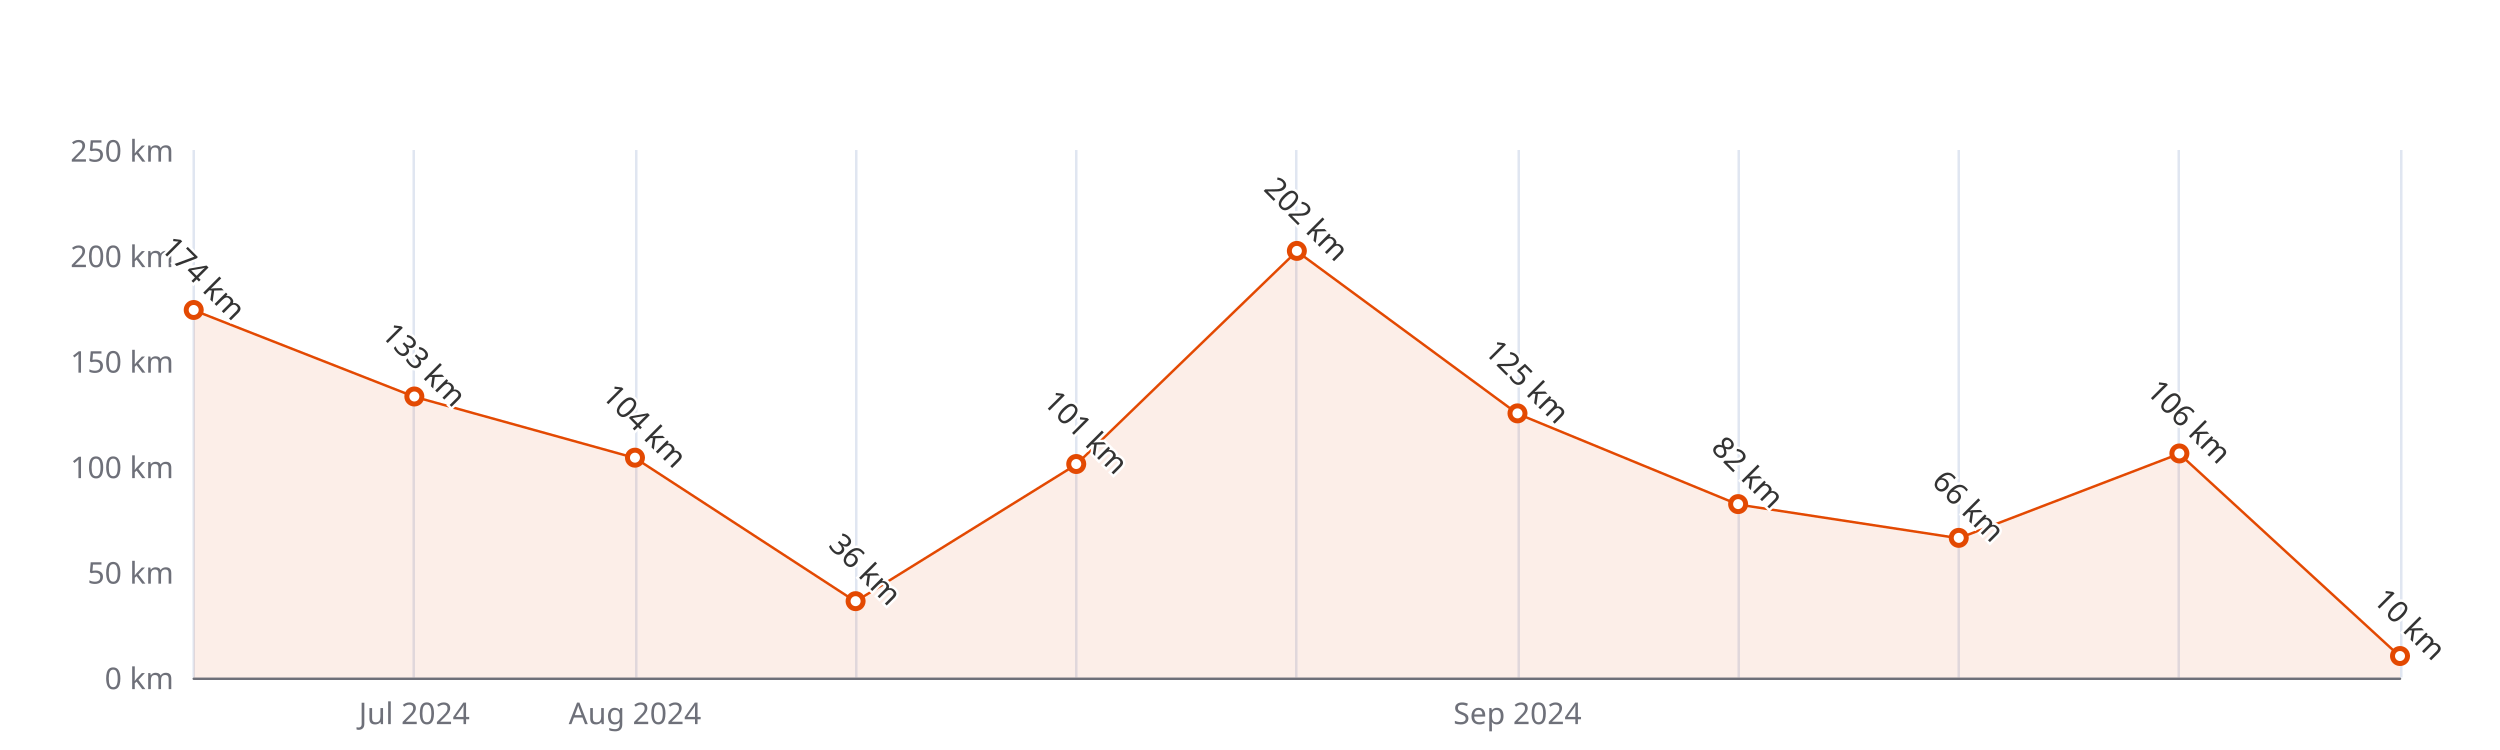
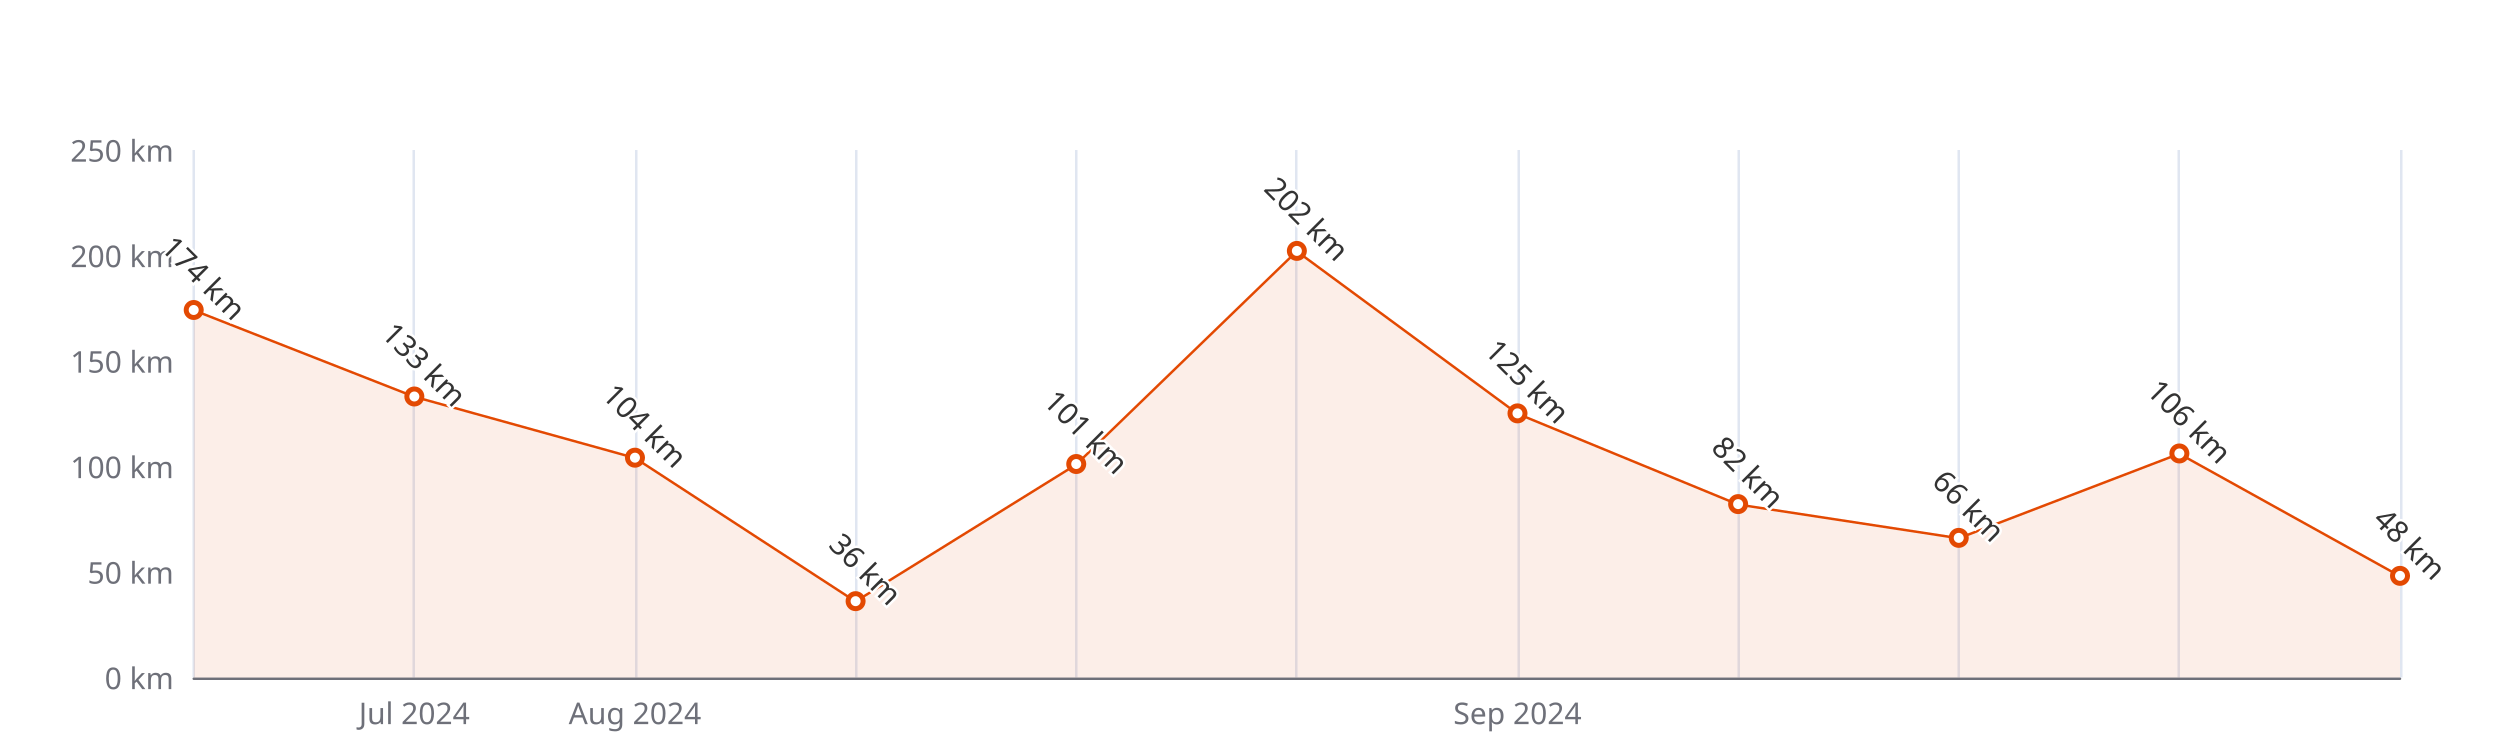
<svg xmlns="http://www.w3.org/2000/svg" width="1000" height="300" version="1.1" baseProfile="full" viewBox="0 0 1000 300">
  <rect width="1000" height="300" x="0" y="0" id="0" fill="#ffffff" />
  <path d="M77.5 60L77.5 271" fill="none" stroke="#E0E6F1" />
  <path d="M165.5 60L165.5 271" fill="none" stroke="#E0E6F1" />
  <path d="M254.5 60L254.5 271" fill="none" stroke="#E0E6F1" />
  <path d="M342.5 60L342.5 271" fill="none" stroke="#E0E6F1" />
  <path d="M430.5 60L430.5 271" fill="none" stroke="#E0E6F1" />
  <path d="M518.5 60L518.5 271" fill="none" stroke="#E0E6F1" />
  <path d="M607.5 60L607.5 271" fill="none" stroke="#E0E6F1" />
  <path d="M695.5 60L695.5 271" fill="none" stroke="#E0E6F1" />
  <path d="M783.5 60L783.5 271" fill="none" stroke="#E0E6F1" />
  <path d="M871.5 60L871.5 271" fill="none" stroke="#E0E6F1" />
  <path d="M960.5 60L960.5 271" fill="none" stroke="#E0E6F1" />
  <path d="M77.5 271.5L960 271.5" fill="none" stroke="#6E7079" stroke-linecap="round" />
  <text dominant-baseline="central" text-anchor="end" style="font-size:12px;font-family:sans-serif;" xml:space="preserve" transform="translate(69.48 271)" fill="#6E7079">0 km</text>
  <text dominant-baseline="central" text-anchor="end" style="font-size:12px;font-family:sans-serif;" xml:space="preserve" transform="translate(69.48 228.8)" fill="#6E7079">50 km</text>
  <text dominant-baseline="central" text-anchor="end" style="font-size:12px;font-family:sans-serif;" xml:space="preserve" transform="translate(69.48 186.6)" fill="#6E7079">100 km</text>
  <text dominant-baseline="central" text-anchor="end" style="font-size:12px;font-family:sans-serif;" xml:space="preserve" transform="translate(69.48 144.4)" fill="#6E7079">150 km</text>
  <text dominant-baseline="central" text-anchor="end" style="font-size:12px;font-family:sans-serif;" xml:space="preserve" transform="translate(69.48 102.2)" fill="#6E7079">200 km</text>
  <text dominant-baseline="central" text-anchor="end" style="font-size:12px;font-family:sans-serif;" xml:space="preserve" transform="translate(69.48 60)" fill="#6E7079">250 km</text>
  <text dominant-baseline="central" text-anchor="middle" style="font-size:12px;font-family:sans-serif;" xml:space="preserve" y="6" transform="translate(165.732 279)" fill="#6E7079">Jul 2024</text>
  <text dominant-baseline="central" text-anchor="middle" style="font-size:12px;font-family:sans-serif;" xml:space="preserve" y="6" transform="translate(253.984 279)" fill="#6E7079">Aug 2024</text>
  <text dominant-baseline="central" text-anchor="middle" style="font-size:12px;font-family:sans-serif;" xml:space="preserve" y="6" transform="translate(606.992 279)" fill="#6E7079">Sep 2024</text>
  <g clip-path="url(#zr5-c0)">
-     <path d="M77.5 124.1L165.7 158.7L254 183.2L342.2 240.6L430.5 185.8L518.7 100.5L607 165.5L695.2 201.8L783.5 215.3L871.7 181.5L960 262.6L960 271L871.7 271L783.5 271L695.2 271L607 271L518.7 271L430.5 271L342.2 271L254 271L165.7 271L77.5 271Z" fill="rgb(227,73,2)" fill-opacity="0.09" />
-     <path d="M77.5 124.1L165.7 158.7L254 183.2L342.2 240.6L430.5 185.8L518.7 100.5L607 165.5L695.2 201.8L783.5 215.3L871.7 181.5L960 262.6" fill="none" stroke="#E34902" stroke-linejoin="bevel" />
+     <path d="M77.5 124.1L165.7 158.7L254 183.2L342.2 240.6L430.5 185.8L518.7 100.5L607 165.5L695.2 201.8L783.5 215.3L871.7 181.5L960 230.5L960 271L871.7 271L783.5 271L695.2 271L607 271L518.7 271L430.5 271L342.2 271L254 271L165.7 271L77.5 271Z" fill="rgb(227,73,2)" fill-opacity="0.09" />
+     <path d="M77.5 124.1L165.7 158.7L254 183.2L342.2 240.6L430.5 185.8L518.7 100.5L607 165.5L695.2 201.8L783.5 215.3L871.7 181.5L960 230.5" fill="none" stroke="#E34902" stroke-linejoin="bevel" />
  </g>
  <path d="M1 0A1 1 0 1 1 1 -0.1A1 1 0 0 1 1 0" transform="matrix(3,0,0,3,77.48,124.144)" fill="#fff" stroke="#E34902" stroke-width="0.667" />
  <path d="M1 0A1 1 0 1 1 1 -0.1A1 1 0 0 1 1 0" transform="matrix(3,0,0,3,165.732,158.748)" fill="#fff" stroke="#E34902" stroke-width="0.667" />
  <path d="M1 0A1 1 0 1 1 1 -0.1A1 1 0 0 1 1 0" transform="matrix(3,0,0,3,253.984,183.224)" fill="#fff" stroke="#E34902" stroke-width="0.667" />
  <path d="M1 0A1 1 0 1 1 1 -0.1A1 1 0 0 1 1 0" transform="matrix(3,0,0,3,342.236,240.616)" fill="#fff" stroke="#E34902" stroke-width="0.667" />
  <path d="M1 0A1 1 0 1 1 1 -0.1A1 1 0 0 1 1 0" transform="matrix(3,0,0,3,430.488,185.756)" fill="#fff" stroke="#E34902" stroke-width="0.667" />
  <path d="M1 0A1 1 0 1 1 1 -0.1A1 1 0 0 1 1 0" transform="matrix(3,0,0,3,518.74,100.512)" fill="#fff" stroke="#E34902" stroke-width="0.667" />
  <path d="M1 0A1 1 0 1 1 1 -0.1A1 1 0 0 1 1 0" transform="matrix(3,0,0,3,606.992,165.5)" fill="#fff" stroke="#E34902" stroke-width="0.667" />
  <path d="M1 0A1 1 0 1 1 1 -0.1A1 1 0 0 1 1 0" transform="matrix(3,0,0,3,695.244,201.792)" fill="#fff" stroke="#E34902" stroke-width="0.667" />
  <path d="M1 0A1 1 0 1 1 1 -0.1A1 1 0 0 1 1 0" transform="matrix(3,0,0,3,783.496,215.296)" fill="#fff" stroke="#E34902" stroke-width="0.667" />
  <path d="M1 0A1 1 0 1 1 1 -0.1A1 1 0 0 1 1 0" transform="matrix(3,0,0,3,871.748,181.536)" fill="#fff" stroke="#E34902" stroke-width="0.667" />
-   <path d="M1 0A1 1 0 1 1 1 -0.1A1 1 0 0 1 1 0" transform="matrix(3,0,0,3,960,262.56)" fill="#fff" stroke="#E34902" stroke-width="0.667" />
+   <path d="M1 0A1 1 0 1 1 1 -0.1A1 1 0 0 1 1 0" transform="matrix(3,0,0,3,960,230.488)" fill="#fff" stroke="#E34902" stroke-width="0.667" />
  <text dominant-baseline="central" text-anchor="middle" style="font-size:12px;font-family:sans-serif;" xml:space="preserve" y="-6" transform="matrix(0.707,0.707,-0.707,0.707,77.48,115.144)" fill="#333" stroke="rgb(255,255,255)" stroke-width="2" paint-order="stroke" stroke-miterlimit="2">174 km</text>
  <text dominant-baseline="central" text-anchor="middle" style="font-size:12px;font-family:sans-serif;" xml:space="preserve" y="-6" transform="matrix(0.707,0.707,-0.707,0.707,165.732,149.748)" fill="#333" stroke="rgb(255,255,255)" stroke-width="2" paint-order="stroke" stroke-miterlimit="2">133 km</text>
  <text dominant-baseline="central" text-anchor="middle" style="font-size:12px;font-family:sans-serif;" xml:space="preserve" y="-6" transform="matrix(0.707,0.707,-0.707,0.707,253.984,174.224)" fill="#333" stroke="rgb(255,255,255)" stroke-width="2" paint-order="stroke" stroke-miterlimit="2">104 km</text>
  <text dominant-baseline="central" text-anchor="middle" style="font-size:12px;font-family:sans-serif;" xml:space="preserve" y="-6" transform="matrix(0.707,0.707,-0.707,0.707,342.236,231.616)" fill="#333" stroke="rgb(255,255,255)" stroke-width="2" paint-order="stroke" stroke-miterlimit="2">36 km</text>
  <text dominant-baseline="central" text-anchor="middle" style="font-size:12px;font-family:sans-serif;" xml:space="preserve" y="-6" transform="matrix(0.707,0.707,-0.707,0.707,430.488,176.756)" fill="#333" stroke="rgb(255,255,255)" stroke-width="2" paint-order="stroke" stroke-miterlimit="2">101 km</text>
  <text dominant-baseline="central" text-anchor="middle" style="font-size:12px;font-family:sans-serif;" xml:space="preserve" y="-6" transform="matrix(0.707,0.707,-0.707,0.707,518.74,91.512)" fill="#333" stroke="rgb(255,255,255)" stroke-width="2" paint-order="stroke" stroke-miterlimit="2">202 km</text>
  <text dominant-baseline="central" text-anchor="middle" style="font-size:12px;font-family:sans-serif;" xml:space="preserve" y="-6" transform="matrix(0.707,0.707,-0.707,0.707,606.992,156.5)" fill="#333" stroke="rgb(255,255,255)" stroke-width="2" paint-order="stroke" stroke-miterlimit="2">125 km</text>
  <text dominant-baseline="central" text-anchor="middle" style="font-size:12px;font-family:sans-serif;" xml:space="preserve" y="-6" transform="matrix(0.707,0.707,-0.707,0.707,695.244,192.792)" fill="#333" stroke="rgb(255,255,255)" stroke-width="2" paint-order="stroke" stroke-miterlimit="2">82 km</text>
  <text dominant-baseline="central" text-anchor="middle" style="font-size:12px;font-family:sans-serif;" xml:space="preserve" y="-6" transform="matrix(0.707,0.707,-0.707,0.707,783.496,206.296)" fill="#333" stroke="rgb(255,255,255)" stroke-width="2" paint-order="stroke" stroke-miterlimit="2">66 km</text>
  <text dominant-baseline="central" text-anchor="middle" style="font-size:12px;font-family:sans-serif;" xml:space="preserve" y="-6" transform="matrix(0.707,0.707,-0.707,0.707,871.748,172.536)" fill="#333" stroke="rgb(255,255,255)" stroke-width="2" paint-order="stroke" stroke-miterlimit="2">106 km</text>
-   <text dominant-baseline="central" text-anchor="middle" style="font-size:12px;font-family:sans-serif;" xml:space="preserve" y="-6" transform="matrix(0.707,0.707,-0.707,0.707,960,253.56)" fill="#333" stroke="rgb(255,255,255)" stroke-width="2" paint-order="stroke" stroke-miterlimit="2">10 km</text>
+   <text dominant-baseline="central" text-anchor="middle" style="font-size:12px;font-family:sans-serif;" xml:space="preserve" y="-6" transform="matrix(0.707,0.707,-0.707,0.707,960,221.488)" fill="#333" stroke="rgb(255,255,255)" stroke-width="2" paint-order="stroke" stroke-miterlimit="2">48 km</text>
  <defs>
    <clipPath id="zr5-c0">
      <path d="M76 59.5l884 0l0 212l-884 0Z" fill="#000" />
    </clipPath>
  </defs>
</svg>
